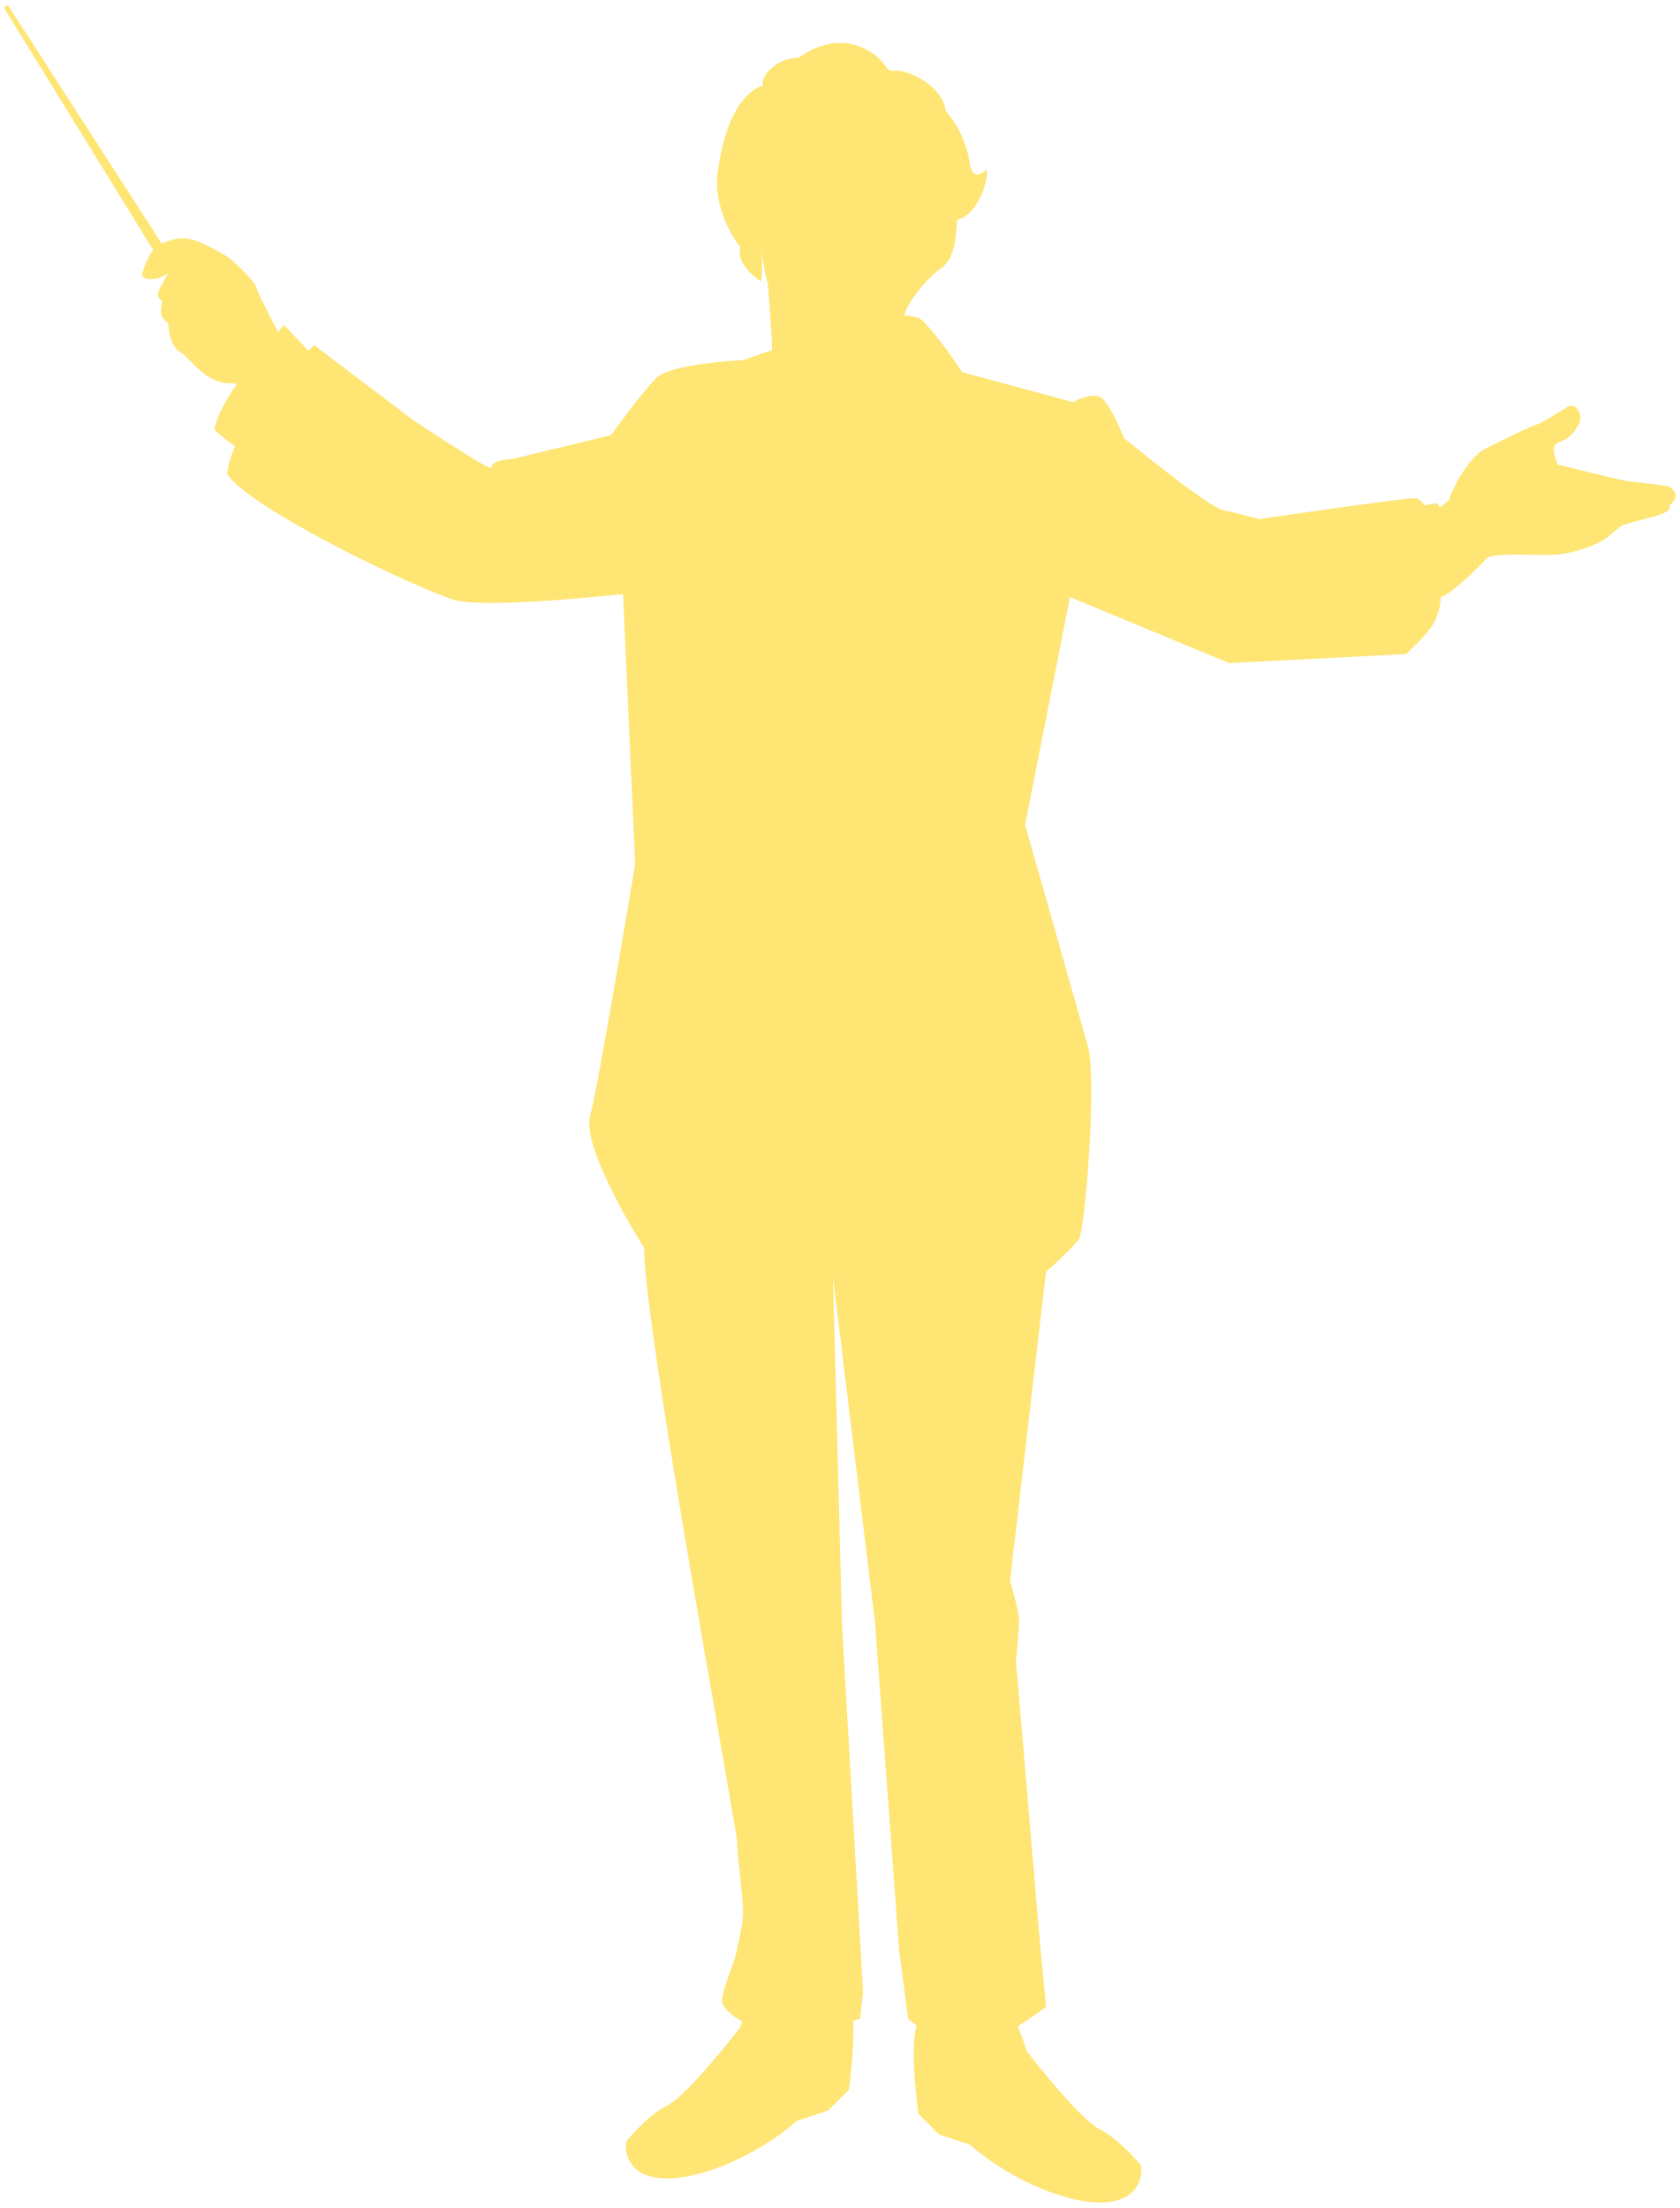
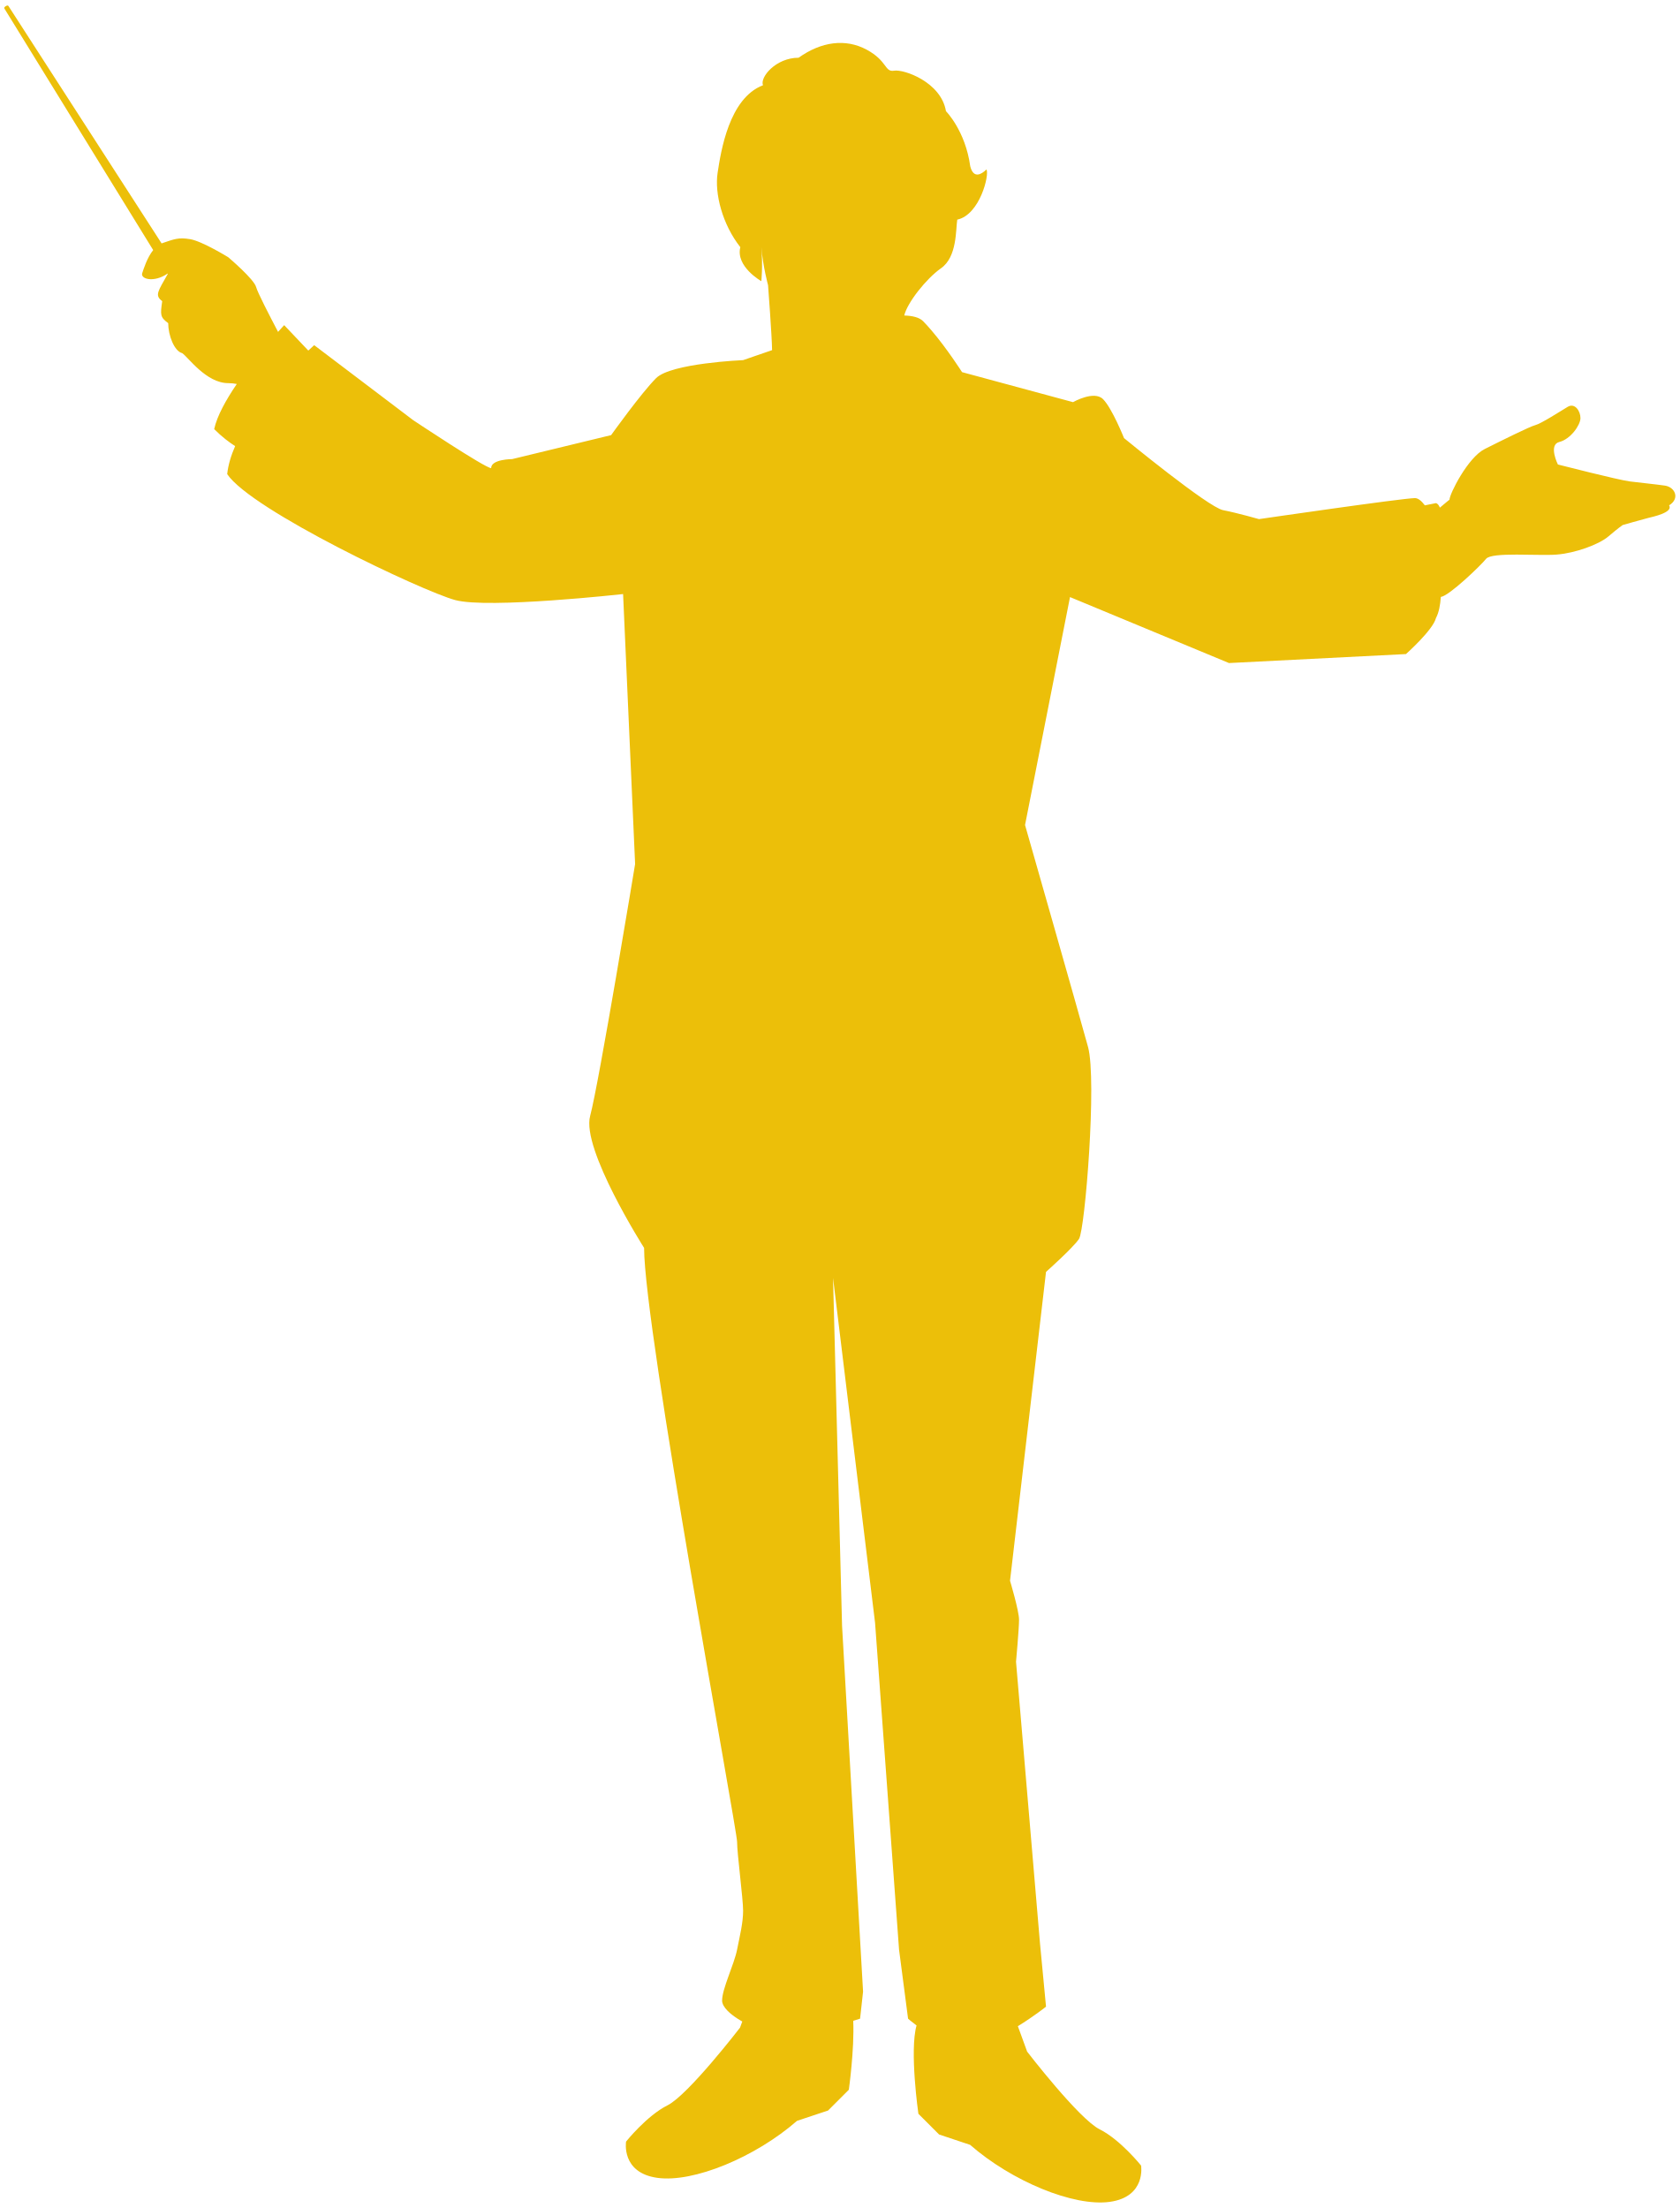
<svg xmlns="http://www.w3.org/2000/svg" version="1.1" id="_x32_" x="0px" y="0px" viewBox="0 0 608.479 800" style="enable-background:new 0 0 608.479 800;" xml:space="preserve">
  <style type="text/css">
	.st0{fill:#FFE573;}
</style>
  <g>
-     <path class="st0" d="M603.173,175.943c-3.575-0.505-8.669-1.011-12.75-1.517c-4.082-0.517-26.019-6.128-26.019-6.128   s-3.563-7.139,0.518-8.162c4.07-1.013,7.656-6.117,7.656-8.67s-2.046-5.599-4.598-4.08c-2.541,1.528-9.692,6.128-11.727,6.633   c-2.046,0.518-12.256,5.611-18.36,8.67c-6.129,3.069-12.762,16.325-12.762,18.36c0,0-1.093,0.839-3.483,2.875   c-0.369-0.897-0.828-1.495-1.426-1.633l-4.024,0.805c-1.196-1.599-2.415-2.622-3.576-2.622c-4.346,0-56.508,7.611-56.508,7.611   s-7.611-2.185-13.038-3.254c-5.438-1.093-35.859-26.098-35.859-26.098s-4.345-10.864-7.61-14.118   c-3.254-3.265-10.865,1.093-10.865,1.093l-40.205-10.877c0,0-5.496-8.622-11.152-15.209c-1.001-1.174-2-2.277-2.978-3.266   c-1.368-1.368-3.817-1.954-6.807-2.046c1.035-4.564,7.933-13.337,13.338-17.131c5.863-4.104,5.288-14.072,5.863-17.602   c8.22-1.759,11.739-16.417,10.566-18.177c-1.759,1.76-4.692,3.519-5.864-1.173c-1.771-12.91-8.795-19.947-8.795-19.947   c-1.77-10.566-15.257-15.256-18.787-14.67c-3.506,0.586-2.333-3.518-9.956-7.623c-7.634-4.104-16.429-2.932-24.649,2.932   c-8.209,0-14.073,7.036-12.9,9.967c-12.325,4.703-15.257,24.053-16.429,31.687c-1.173,7.621,1.759,18.774,8.22,26.982   c-1.77,7.037,7.611,12.314,7.611,12.314s0.598-5.277,0-12.314c0.598,7.037,2.437,13.774,2.437,13.774s1.392,18.314,1.461,23.534   L273.506,129l-4.288,1.483c0,0-26.098,1.093-31.514,6.519c-5.438,5.438-16.303,20.649-16.303,20.649l-35.86,8.692   c0,0-7.61,0-7.61,3.266c-2.161,0-28.25-17.384-28.25-17.384l-35.859-27.167c0,0-0.804,0.712-2.126,1.966l-8.737-9.21   c0,0-0.851,0.885-2.219,2.438c-3.058-5.807-7.45-14.337-7.933-16.2c-0.713-2.897-10.14-10.865-10.14-10.865   s-9.416-5.794-13.763-6.529c-4.345-0.725-5.794,0-10.14,1.448c-0.07,0.035-0.137,0.07-0.207,0.104L3.014,2.108   C2.889,1.924,2.464,1.982,2.073,2.235C1.67,2.487,1.429,2.843,1.555,3.027l53.944,87.585c-2.218,2.759-3.46,6.829-3.977,8.358   c-0.714,2.138,4.219,3.576,9.22,0.138l0.057,0.114c-3.506,6.289-4.886,7.749-2.035,9.888c-0.724,5.081-0.724,5.806,2.174,7.979   c0,4.347,2.172,10.14,5.07,10.865c2.173,1.448,8.692,10.864,16.66,10.864c1.149,0,2.172,0.127,3.115,0.31   c-3.897,5.725-7.185,11.635-8.186,16.349c2.793,2.805,5.462,4.794,7.587,6.162c-1.494,3.438-2.529,6.852-2.874,10.14   c8.692,13.049,70.626,42.378,82.583,45.632c11.958,3.265,60.842-2.173,60.842-2.173l4.357,97.805c0,0-13.153,79.744-16.291,91.276   c-3.265,11.956,19.545,47.816,19.545,47.816c0,29.34,33.686,210.809,33.686,215.144c0,4.346,2.185,20.648,2.185,24.995   c0,4.346-1.104,8.703-2.185,14.13c-1.081,5.438-5.427,14.128-5.427,18.464c0,2.299,3.024,5.174,7.313,7.565l-0.817,2.219   c0,0-18.763,24.396-26.27,28.144c-7.508,3.749-15.015,13.141-15.015,13.141s-1.874,11.256,11.267,13.129   c13.13,1.886,35.642-7.508,50.657-20.637l11.255-3.749l7.52-7.518c0,0,2.058-14.453,1.597-24.984   c1.518-0.471,2.484-0.782,2.484-0.782l1.081-9.784l-7.611-132.56L301.8,463.001l15.223,124.962l8.692,118.443l3.265,24.994   c0,0,1.162,1.046,3.07,2.461c-2.598,9.175,0.667,32.007,0.667,32.007l7.496,7.497l11.256,3.759   c15.027,13.141,37.538,22.511,50.679,20.637c13.129-1.874,11.255-13.129,11.255-13.129s-7.507-9.394-15.015-13.141   c-7.507-3.76-26.27-28.146-26.27-28.146l-3.358-9.22c5.772-3.54,10.199-7.07,10.199-7.07l-2.174-22.822l-8.692-102.152   c0,0,1.093-11.945,1.093-15.21c0-3.253-3.266-14.13-3.266-14.13l13.038-111.912c0,0,9.783-8.692,11.956-11.956   c2.172-3.266,6.53-57.589,3.265-69.547c-3.265-11.945-22.822-80.411-22.822-80.411l16.291-82.583l57.601,23.903l64.107-3.254   c0,0,9.784-8.692,10.865-13.037c1.081-2.036,1.563-4.726,1.771-7.669c2.943-0.299,14.474-11.382,16.406-13.807   c2.036-2.542,18.878-1.013,25.5-1.529c6.634-0.506,15.303-3.565,18.867-6.634c3.576-3.058,5.105-4.07,5.105-4.07   s7.139-2.046,9.175-2.552c2.046-0.506,9.185-2.034,7.657-4.587C608.783,180.542,606.749,176.461,603.173,175.943z" style="fill: rgb(255, 229, 115);" />
+     <path class="st0" d="M603.173,175.943c-3.575-0.505-8.669-1.011-12.75-1.517c-4.082-0.517-26.019-6.128-26.019-6.128   s-3.563-7.139,0.518-8.162c4.07-1.013,7.656-6.117,7.656-8.67s-2.046-5.599-4.598-4.08c-2.541,1.528-9.692,6.128-11.727,6.633   c-2.046,0.518-12.256,5.611-18.36,8.67c-6.129,3.069-12.762,16.325-12.762,18.36c0,0-1.093,0.839-3.483,2.875   c-0.369-0.897-0.828-1.495-1.426-1.633l-4.024,0.805c-1.196-1.599-2.415-2.622-3.576-2.622c-4.346,0-56.508,7.611-56.508,7.611   s-7.611-2.185-13.038-3.254c-5.438-1.093-35.859-26.098-35.859-26.098s-4.345-10.864-7.61-14.118   c-3.254-3.265-10.865,1.093-10.865,1.093l-40.205-10.877c0,0-5.496-8.622-11.152-15.209c-1.001-1.174-2-2.277-2.978-3.266   c-1.368-1.368-3.817-1.954-6.807-2.046c1.035-4.564,7.933-13.337,13.338-17.131c5.863-4.104,5.288-14.072,5.863-17.602   c8.22-1.759,11.739-16.417,10.566-18.177c-1.759,1.76-4.692,3.519-5.864-1.173c-1.771-12.91-8.795-19.947-8.795-19.947   c-1.77-10.566-15.257-15.256-18.787-14.67c-3.506,0.586-2.333-3.518-9.956-7.623c-7.634-4.104-16.429-2.932-24.649,2.932   c-8.209,0-14.073,7.036-12.9,9.967c-12.325,4.703-15.257,24.053-16.429,31.687c-1.173,7.621,1.759,18.774,8.22,26.982   c-1.77,7.037,7.611,12.314,7.611,12.314s0.598-5.277,0-12.314c0.598,7.037,2.437,13.774,2.437,13.774s1.392,18.314,1.461,23.534   L273.506,129l-4.288,1.483c0,0-26.098,1.093-31.514,6.519c-5.438,5.438-16.303,20.649-16.303,20.649l-35.86,8.692   c0,0-7.61,0-7.61,3.266c-2.161,0-28.25-17.384-28.25-17.384l-35.859-27.167c0,0-0.804,0.712-2.126,1.966l-8.737-9.21   c0,0-0.851,0.885-2.219,2.438c-3.058-5.807-7.45-14.337-7.933-16.2c-0.713-2.897-10.14-10.865-10.14-10.865   s-9.416-5.794-13.763-6.529c-4.345-0.725-5.794,0-10.14,1.448c-0.07,0.035-0.137,0.07-0.207,0.104L3.014,2.108   C2.889,1.924,2.464,1.982,2.073,2.235C1.67,2.487,1.429,2.843,1.555,3.027l53.944,87.585c-2.218,2.759-3.46,6.829-3.977,8.358   c-0.714,2.138,4.219,3.576,9.22,0.138l0.057,0.114c-3.506,6.289-4.886,7.749-2.035,9.888c-0.724,5.081-0.724,5.806,2.174,7.979   c0,4.347,2.172,10.14,5.07,10.865c2.173,1.448,8.692,10.864,16.66,10.864c1.149,0,2.172,0.127,3.115,0.31   c-3.897,5.725-7.185,11.635-8.186,16.349c2.793,2.805,5.462,4.794,7.587,6.162c-1.494,3.438-2.529,6.852-2.874,10.14   c8.692,13.049,70.626,42.378,82.583,45.632c11.958,3.265,60.842-2.173,60.842-2.173l4.357,97.805c0,0-13.153,79.744-16.291,91.276   c-3.265,11.956,19.545,47.816,19.545,47.816c0,29.34,33.686,210.809,33.686,215.144c0,4.346,2.185,20.648,2.185,24.995   c0,4.346-1.104,8.703-2.185,14.13c-1.081,5.438-5.427,14.128-5.427,18.464c0,2.299,3.024,5.174,7.313,7.565l-0.817,2.219   c0,0-18.763,24.396-26.27,28.144c-7.508,3.749-15.015,13.141-15.015,13.141s-1.874,11.256,11.267,13.129   c13.13,1.886,35.642-7.508,50.657-20.637l11.255-3.749l7.52-7.518c0,0,2.058-14.453,1.597-24.984   c1.518-0.471,2.484-0.782,2.484-0.782l1.081-9.784l-7.611-132.56L301.8,463.001l15.223,124.962l8.692,118.443l3.265,24.994   c0,0,1.162,1.046,3.07,2.461c-2.598,9.175,0.667,32.007,0.667,32.007l7.496,7.497l11.256,3.759   c15.027,13.141,37.538,22.511,50.679,20.637c13.129-1.874,11.255-13.129,11.255-13.129s-7.507-9.394-15.015-13.141   c-7.507-3.76-26.27-28.146-26.27-28.146l-3.358-9.22c5.772-3.54,10.199-7.07,10.199-7.07l-2.174-22.822l-8.692-102.152   c0,0,1.093-11.945,1.093-15.21c0-3.253-3.266-14.13-3.266-14.13l13.038-111.912c0,0,9.783-8.692,11.956-11.956   c2.172-3.266,6.53-57.589,3.265-69.547c-3.265-11.945-22.822-80.411-22.822-80.411l16.291-82.583l57.601,23.903l64.107-3.254   c0,0,9.784-8.692,10.865-13.037c1.081-2.036,1.563-4.726,1.771-7.669c2.943-0.299,14.474-11.382,16.406-13.807   c2.036-2.542,18.878-1.013,25.5-1.529c6.634-0.506,15.303-3.565,18.867-6.634c3.576-3.058,5.105-4.07,5.105-4.07   s7.139-2.046,9.175-2.552c2.046-0.506,9.185-2.034,7.657-4.587C608.783,180.542,606.749,176.461,603.173,175.943z" style="fill: rgb(236, 191, 9);" />
  </g>
</svg>
